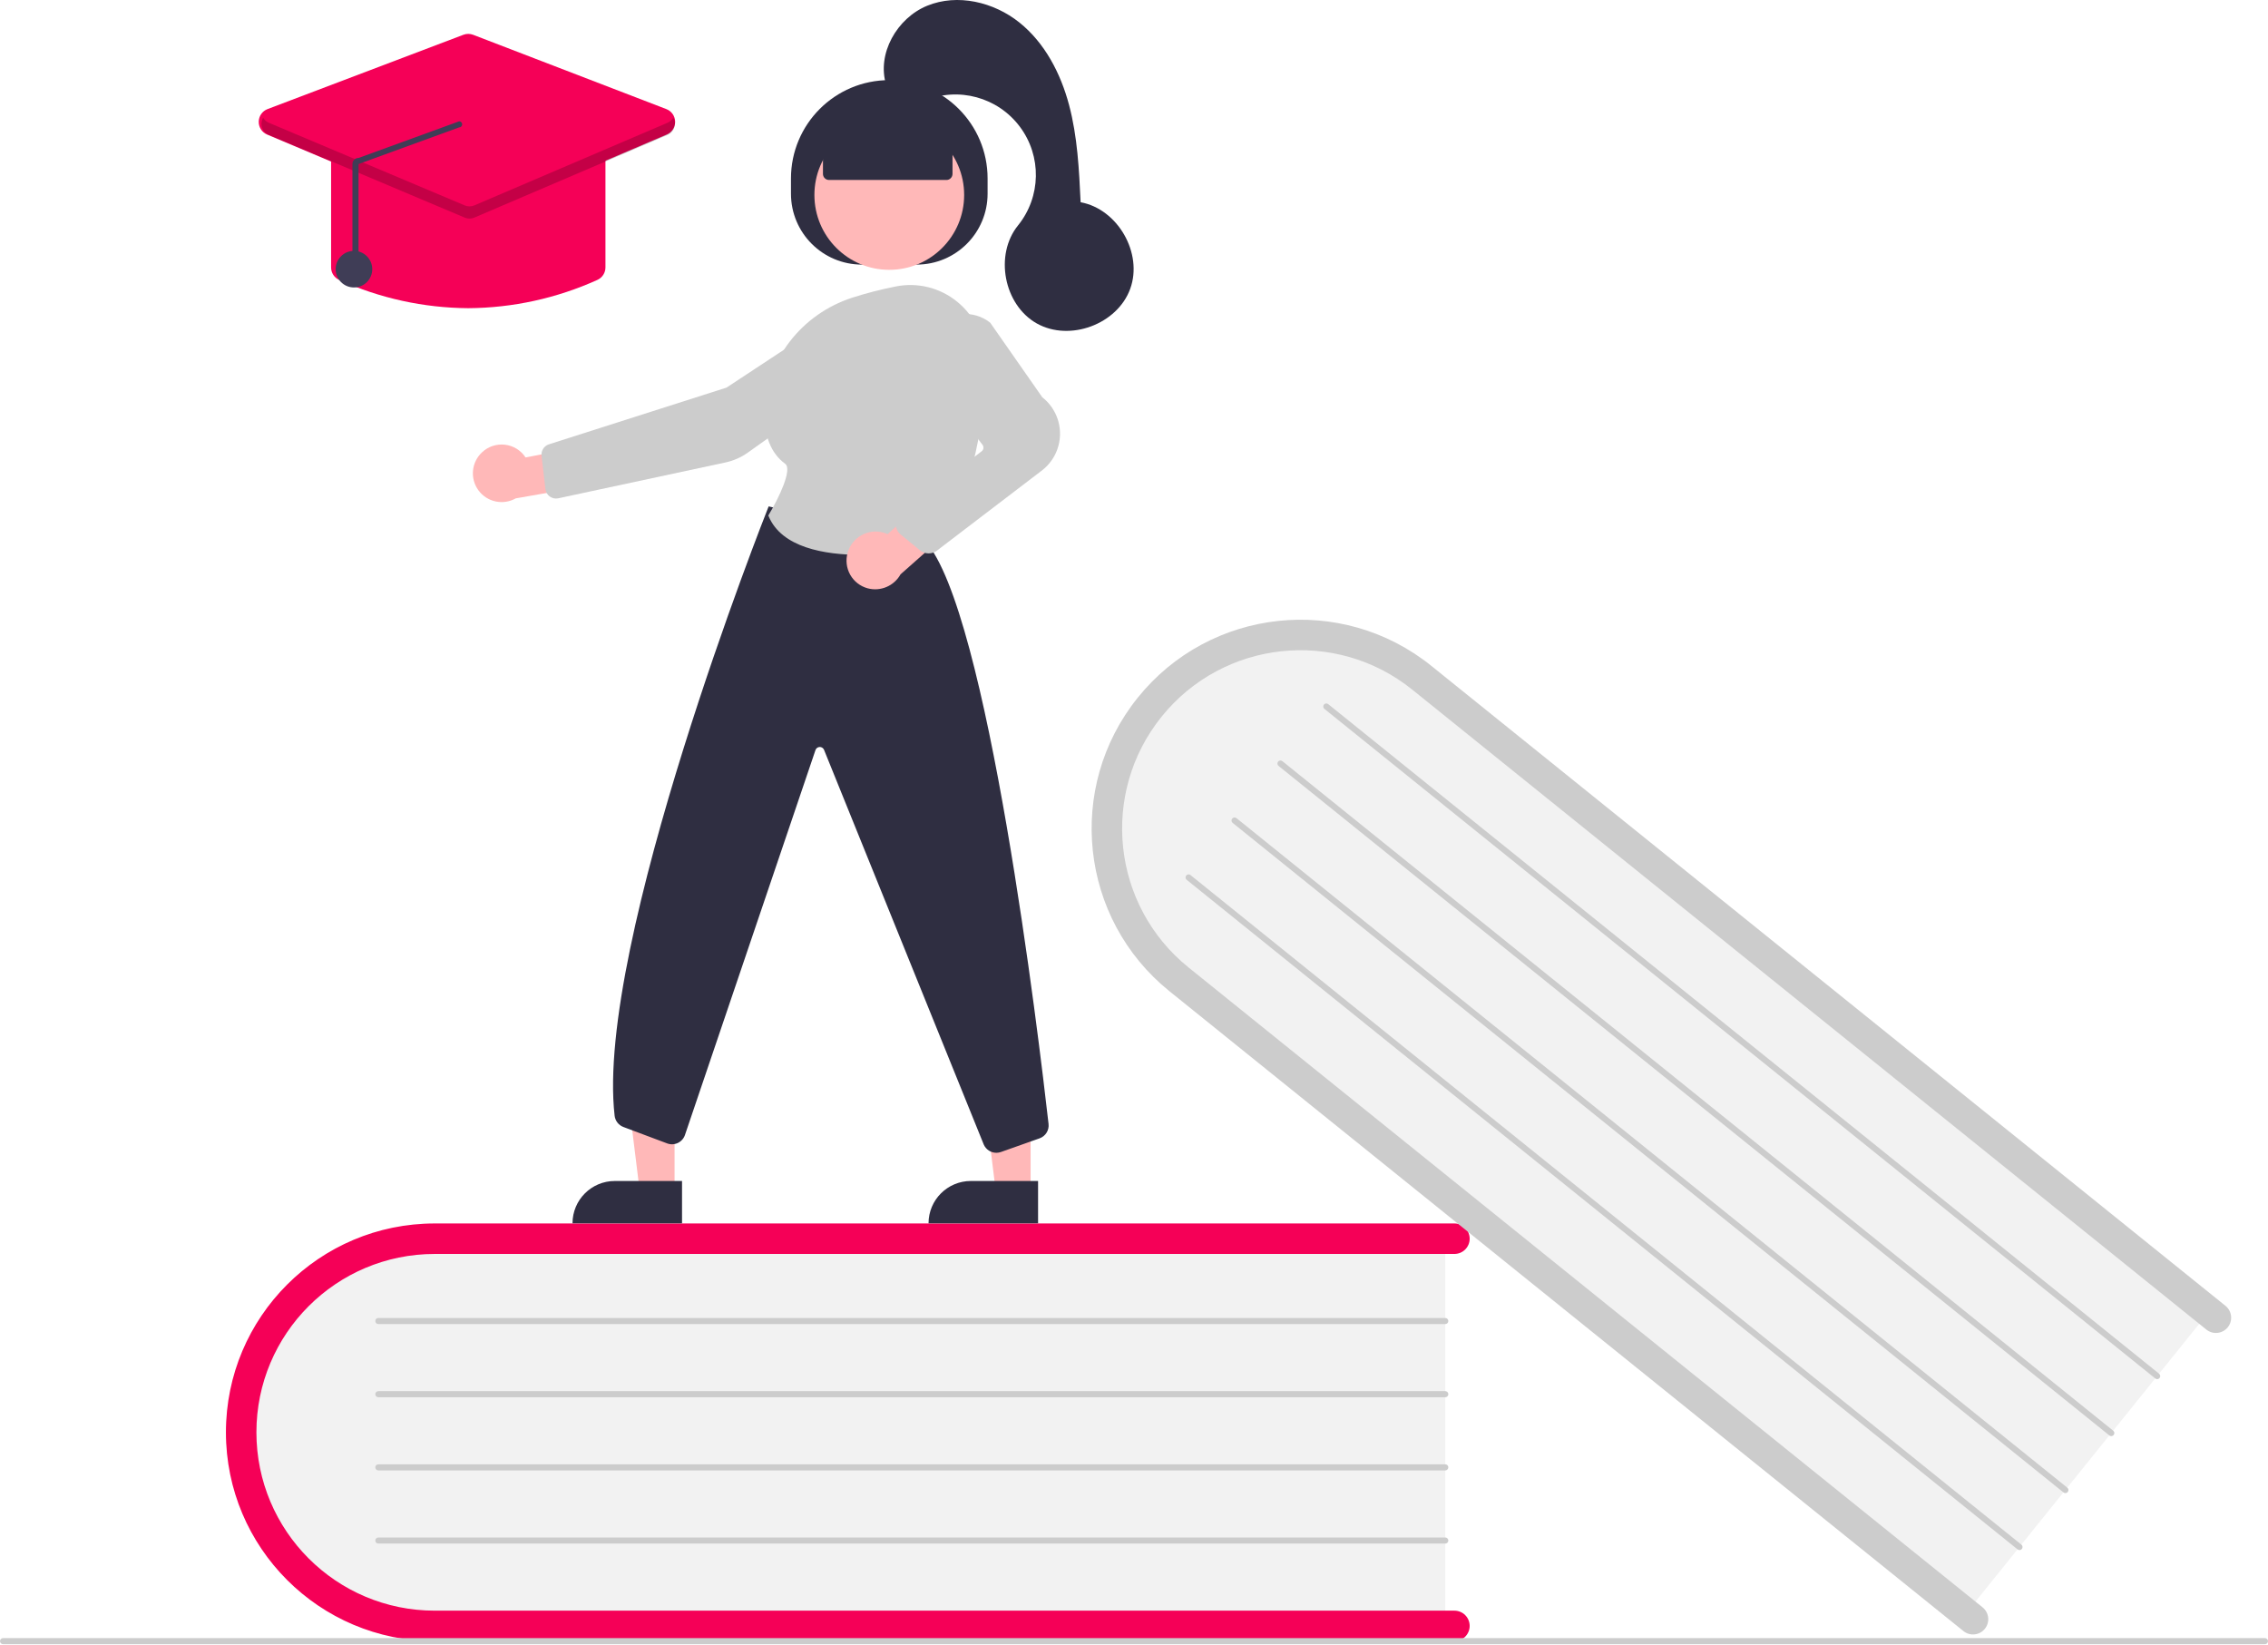
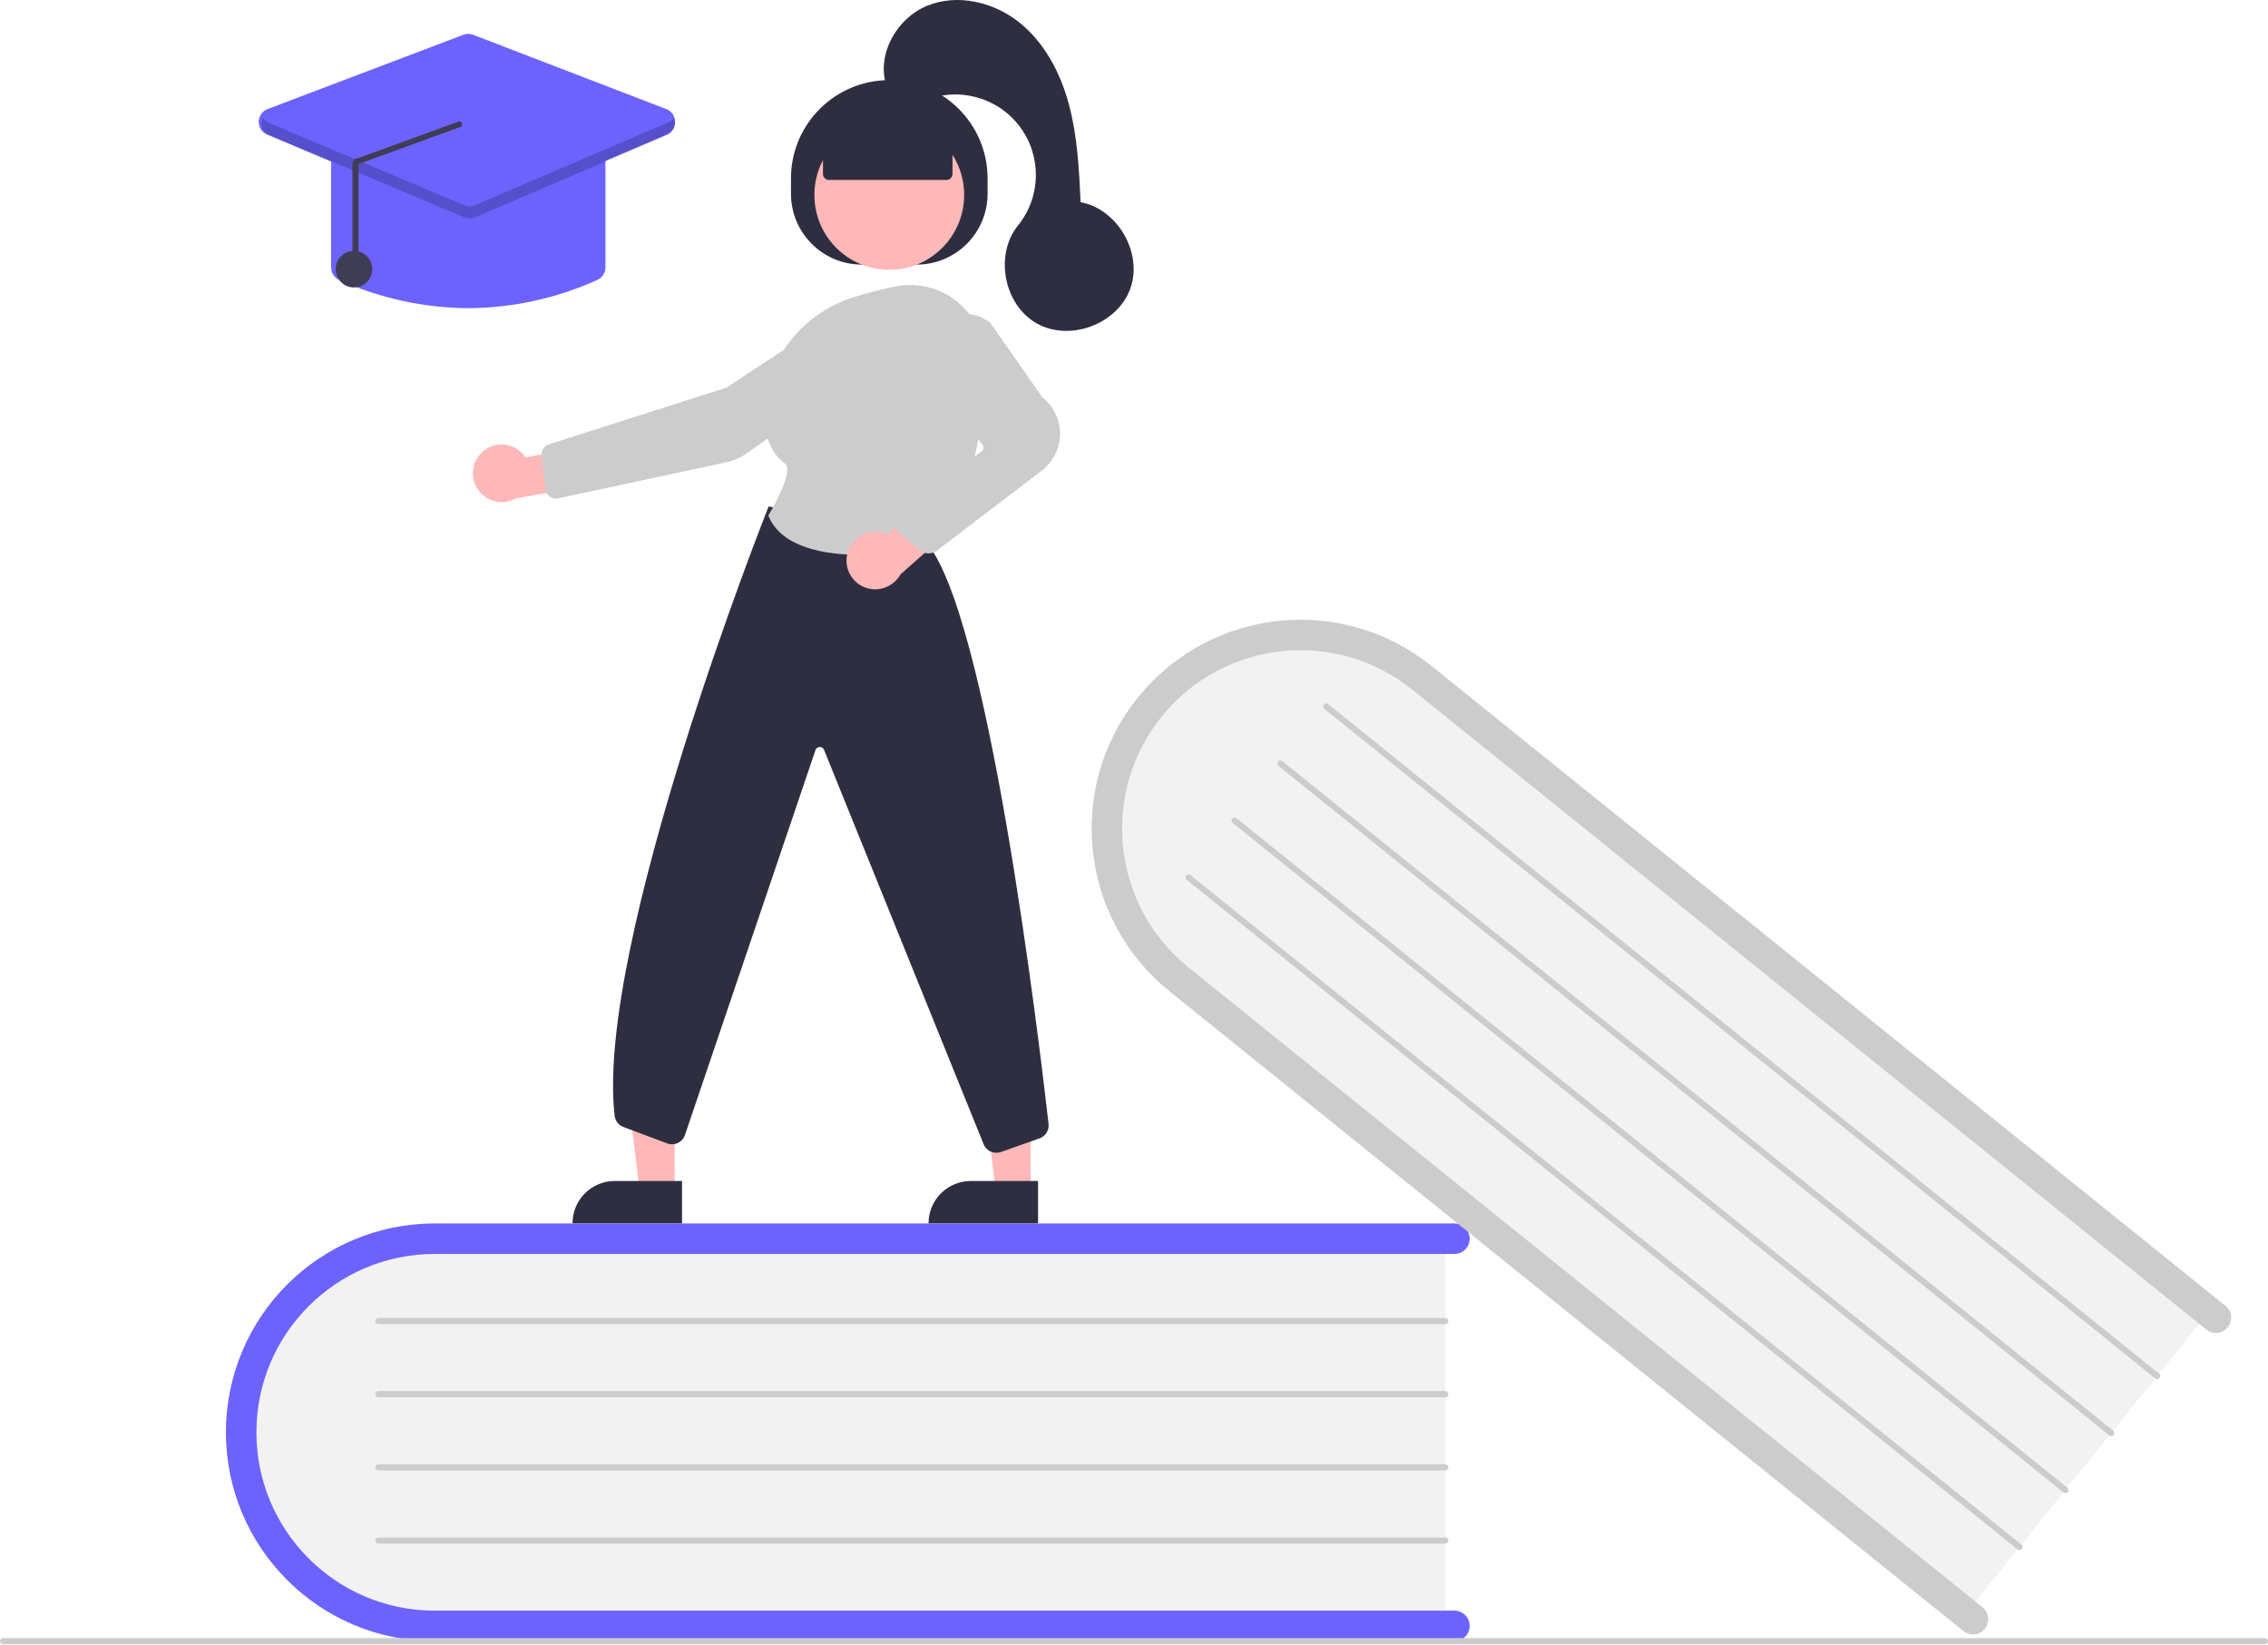
<svg xmlns="http://www.w3.org/2000/svg" width="744" height="539.286" viewBox="0 0 744 539.286" role="img" artist="Katerina Limpitsouni" source="https://undraw.co/">
  <path d="M702.114,584.643v130H376.415c-37.109,0-67.301-29.16-67.301-65s30.192-65,67.301-65Z" transform="translate(-228 -180.357)" fill="#f2f2f2" />
-   <path d="M710.114,713.643a5.002,5.002,0,0,1-5,5h-334.5a68.5,68.5,0,1,1,0-137h334.5a5,5,0,0,1,0,10h-334.5a58.5,58.5,0,1,0,0,117h334.5A5.002,5.002,0,0,1,710.114,713.643Z" transform="translate(-228 -180.357)" fill="#F50057" />
+   <path d="M710.114,713.643a5.002,5.002,0,0,1-5,5h-334.5a68.5,68.5,0,1,1,0-137h334.5a5,5,0,0,1,0,10h-334.5a58.5,58.5,0,1,0,0,117h334.5A5.002,5.002,0,0,1,710.114,713.643Z" transform="translate(-228 -180.357)" fill="#6c63ff" />
  <path d="M702.114,614.643h-350a1,1,0,1,1,0-2h350a1,1,0,0,1,0,2Z" transform="translate(-228 -180.357)" fill="#ccc" />
  <path d="M702.114,638.643h-350a1,1,0,1,1,0-2h350a1,1,0,0,1,0,2Z" transform="translate(-228 -180.357)" fill="#ccc" />
  <path d="M702.114,662.643h-350a1,1,0,1,1,0-2h350a1,1,0,0,1,0,2Z" transform="translate(-228 -180.357)" fill="#ccc" />
  <path d="M702.114,686.643h-350a1,1,0,1,1,0-2h350a1,1,0,0,1,0,2Z" transform="translate(-228 -180.357)" fill="#ccc" />
  <path d="M953.832,609.114,872.267,710.342,618.652,505.992c-28.896-23.283-34.111-64.932-11.624-92.84s64.292-31.671,93.189-8.388Z" transform="translate(-228 -180.357)" fill="#f2f2f2" />
  <path d="M879.124,714.583a5.002,5.002,0,0,1-7.031.756L611.625,505.467a68.5,68.5,0,0,1,85.957-106.679L958.05,608.66a5,5,0,1,1-6.274,7.787L691.307,406.575a58.5,58.5,0,1,0-73.408,91.106L878.367,707.553A5.002,5.002,0,0,1,879.124,714.583Z" transform="translate(-228 -180.357)" fill="#ccc" />
  <path d="M935.009,632.474,662.471,412.877a1,1,0,1,1,1.255-1.557L936.264,630.917a1,1,0,1,1-1.255,1.557Z" transform="translate(-228 -180.357)" fill="#ccc" />
  <path d="M919.951,651.163,647.413,431.565a1,1,0,0,1,1.255-1.557L921.206,649.605a1,1,0,1,1-1.255,1.557Z" transform="translate(-228 -180.357)" fill="#ccc" />
  <path d="M904.893,669.851,632.355,450.254a1,1,0,0,1,1.255-1.557L906.148,668.294a1,1,0,1,1-1.255,1.557Z" transform="translate(-228 -180.357)" fill="#ccc" />
  <path d="M889.835,688.539,617.297,468.942a1,1,0,1,1,1.255-1.557L891.089,686.982a1,1,0,1,1-1.255,1.557Z" transform="translate(-228 -180.357)" fill="#ccc" />
  <path d="M971,719.643H229a1,1,0,0,1,0-2H971a1,1,0,0,1,0,2Z" transform="translate(-228 -180.357)" fill="#ccc" />
  <polygon points="338.081 390.622 326.649 390.621 321.212 346.525 338.085 346.527 338.081 390.622" fill="#ffb8b8" />
  <path d="M318.482,387.355h22.048a0,0,0,0,1,0,0v13.882a0,0,0,0,1,0,0H304.6a0,0,0,0,1,0,0v0A13.882,13.882,0,0,1,318.482,387.355Z" fill="#2f2e41" />
  <polygon points="221.286 390.622 209.854 390.621 204.417 346.525 221.29 346.527 221.286 390.622" fill="#ffb8b8" />
  <path d="M201.688,387.355h22.048a0,0,0,0,1,0,0v13.882a0,0,0,0,1,0,0H187.806a0,0,0,0,1,0,0v0A13.882,13.882,0,0,1,201.688,387.355Z" fill="#2f2e41" />
  <path d="M487.471,243.89v-5a32.25,32.25,0,0,1,32.25-32.25h0a32.25,32.25,0,0,1,32.25,32.25v5a23.25,23.25,0,0,1-23.25,23.25h-18A23.25,23.25,0,0,1,487.471,243.89Z" transform="translate(-228 -180.357)" fill="#2f2e41" />
  <circle cx="291.721" cy="63.942" r="24.561" fill="#ffb8b8" />
  <path d="M634.488,376.475" transform="translate(-228 -180.357)" fill="#ffb8b8" />
  <path d="M386.125,328.713A9.377,9.377,0,0,1,400.405,330.39l21.055-3.983,5.541,12.205-29.812,5.207a9.428,9.428,0,0,1-11.064-15.106Z" transform="translate(-228 -180.357)" fill="#ffb8b8" />
  <path d="M500.573,284.328l.275.417L466.322,307.49l-58.258,18.603a3.508,3.508,0,0,0-2.412,3.738l1.271,10.947a3.501,3.501,0,0,0,4.21,3.018l54.83-11.753a19.806,19.806,0,0,0,7.371-3.245L512.122,301.201a10.02,10.02,0,0,0,4.158-8.947,9.975,9.975,0,0,0-15.433-7.508Z" transform="translate(-228 -180.357)" fill="#ccc" />
  <path d="M554.853,558.466a4.518,4.518,0,0,1-4.138-2.701l-52.41-129.501a1.5,1.5,0,0,0-2.809.158L452.739,552.495a4.501,4.501,0,0,1-5.882,2.891l-14.338-5.377a4.489,4.489,0,0,1-2.897-3.705c-6.45-56.192,49.8-198.03,50.369-199.456l.157-.395,51.277,11.343.107.116c20.458,22.318,37.273,163.082,40.437,191.074a4.479,4.479,0,0,1-2.971,4.747l-12.656,4.476A4.457,4.457,0,0,1,554.853,558.466Z" transform="translate(-228 -180.357)" fill="#2f2e41" />
  <path d="M510.673,362.363c-12.424,0-26.274-2.477-30.538-12.701l-.098-.235.133-.218c3.365-5.521,7.813-14.94,5.422-16.709-4.709-3.482-6.994-9.21-6.792-17.025.44-16.966,12-32.029,28.766-37.482h0A127.642,127.642,0,0,1,521.829,274.321a24.281,24.281,0,0,1,20.133,4.972,24.526,24.526,0,0,1,9.096,18.871c.176,18.131-2.615,43.383-16.912,60.72a4.448,4.448,0,0,1-2.633,1.531A122.223,122.223,0,0,1,510.673,362.363Z" transform="translate(-228 -180.357)" fill="#ccc" />
  <path d="M506.051,361.684a9.556,9.556,0,0,1,11.678-6.664,9.407,9.407,0,0,1,1.448.536l15.987-14.549,11.118,7.49-22.862,20.231a9.539,9.539,0,0,1-10.813,4.587A9.394,9.394,0,0,1,506.051,361.684Z" transform="translate(-228 -180.357)" fill="#ffb8b8" />
  <path d="M532.632,361.869a4.488,4.488,0,0,1-2.845-1.015l-6.304-5.152a4.5,4.5,0,0,1,.109-7.055l26.442-20.28a1.503,1.503,0,0,0,.283-2.095L533.996,304.696a13.285,13.285,0,0,1,.887-17.114h0a13.248,13.248,0,0,1,17.888-1.431l.103.109,17.042,24.402a15.193,15.193,0,0,1-.36,24.186l-34.246,26.139A4.507,4.507,0,0,1,532.632,361.869Z" transform="translate(-228 -180.357)" fill="#ccc" />
  <path d="M497.965,237.39V225.204l21.756-9.5,20.744,9.5v12.186a2,2,0,0,1-2,2h-38.5A2,2,0,0,1,497.965,237.39Z" transform="translate(-228 -180.357)" fill="#2f2e41" />
  <path d="M518.722,208.257c-3.199-10.239,3.519-21.972,13.451-26.025s21.813-1.22,30.194,5.476,13.58,16.724,16.335,27.091,3.278,21.177,3.787,31.891c12.202,2.241,20.503,16.714,16.276,28.378s-19.873,17.459-30.678,11.362-13.935-22.485-6.136-32.134a26.374,26.374,0,0,0-30.688-40.91C525.248,215.902,517.702,209.368,518.722,208.257Z" transform="translate(-228 -180.357)" fill="#2f2e41" />
-   <path d="M381.614,281.44a104.449,104.449,0,0,1-42.348-9.275,4.473,4.473,0,0,1-2.652-4.104V231.643a4.505,4.505,0,0,1,4.5-4.5h81a4.505,4.505,0,0,1,4.5,4.5v36.418a4.473,4.473,0,0,1-2.652,4.104h0A104.449,104.449,0,0,1,381.614,281.44Z" transform="translate(-228 -180.357)" fill="#F50057" />
-   <path d="M381.603,251.937a4.505,4.505,0,0,1-1.749-.352l-64.232-27.1a4.5,4.5,0,0,1,.153-8.353L380.008,191.765a4.484,4.484,0,0,1,3.211.007l63.372,24.368a4.5,4.5,0,0,1,.154,8.338L383.373,251.577A4.507,4.507,0,0,1,381.603,251.937Z" transform="translate(-228 -180.357)" fill="#F50057" />
+   <path d="M381.614,281.44a104.449,104.449,0,0,1-42.348-9.275,4.473,4.473,0,0,1-2.652-4.104V231.643a4.505,4.505,0,0,1,4.5-4.5h81a4.505,4.505,0,0,1,4.5,4.5v36.418a4.473,4.473,0,0,1-2.652,4.104h0A104.449,104.449,0,0,1,381.614,281.44Z" transform="translate(-228 -180.357)" fill="#6c63ff" />
+   <path d="M381.603,251.937a4.505,4.505,0,0,1-1.749-.352l-64.232-27.1a4.5,4.5,0,0,1,.153-8.353L380.008,191.765a4.484,4.484,0,0,1,3.211.007l63.372,24.368a4.5,4.5,0,0,1,.154,8.338L383.373,251.577A4.507,4.507,0,0,1,381.603,251.937Z" transform="translate(-228 -180.357)" fill="#6c63ff" />
  <circle cx="116.114" cy="88.286" r="6" fill="#3f3d56" />
  <path d="M446.965,220.631,383.592,247.73a4,4,0,0,1-3.127.008l-64.232-27.099a3.925,3.925,0,0,1-1.913-1.681,3.997,3.997,0,0,0,1.913,5.681l64.232,27.099a4,4,0,0,0,3.127-.008l63.373-27.099a3.997,3.997,0,0,0,1.895-5.673A3.927,3.927,0,0,1,446.965,220.631Z" transform="translate(-228 -180.357)" opacity="0.2" />
  <path d="M344.618,268.62a1,1,0,0,0,1-1V234.158l32.981-12.015a1,1,0,0,0,.03-2l-32.981,12.015a1.962,1.962,0,0,0-1.433.575,1.986,1.986,0,0,0-.596,1.425v33.461A1,1,0,0,0,344.618,268.62Z" transform="translate(-228 -180.357)" fill="#3f3d56" />
</svg>
